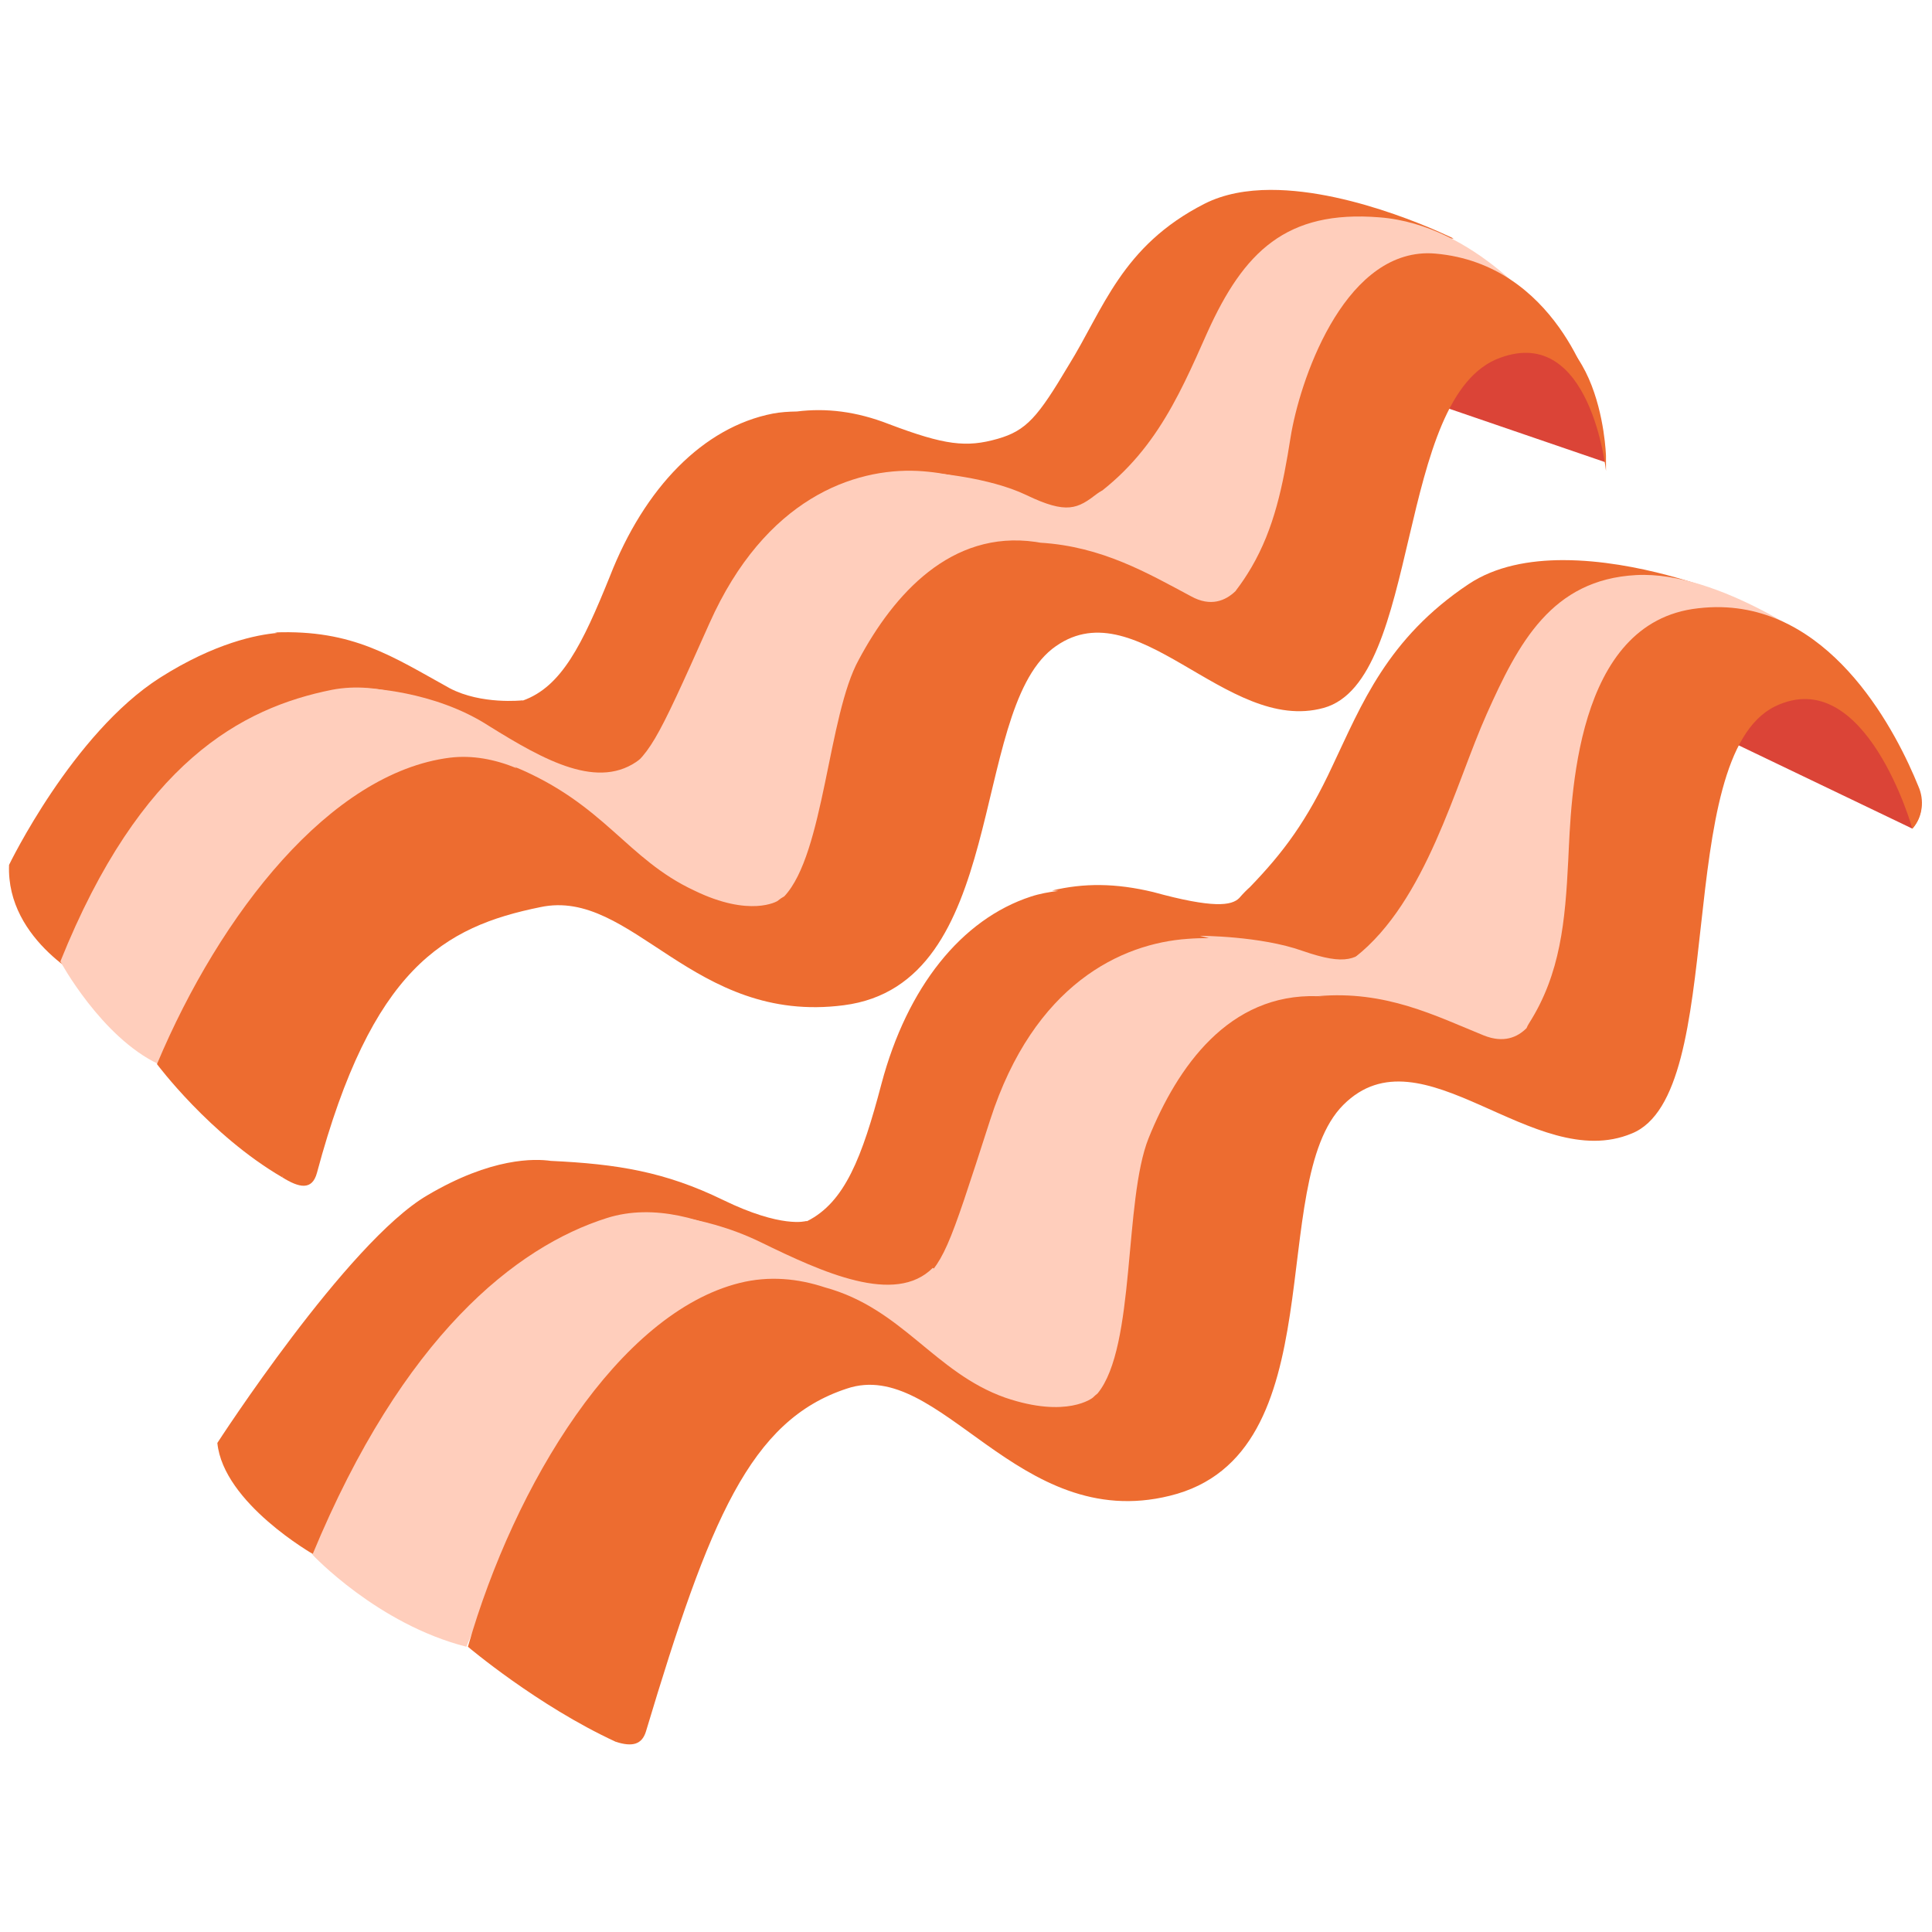
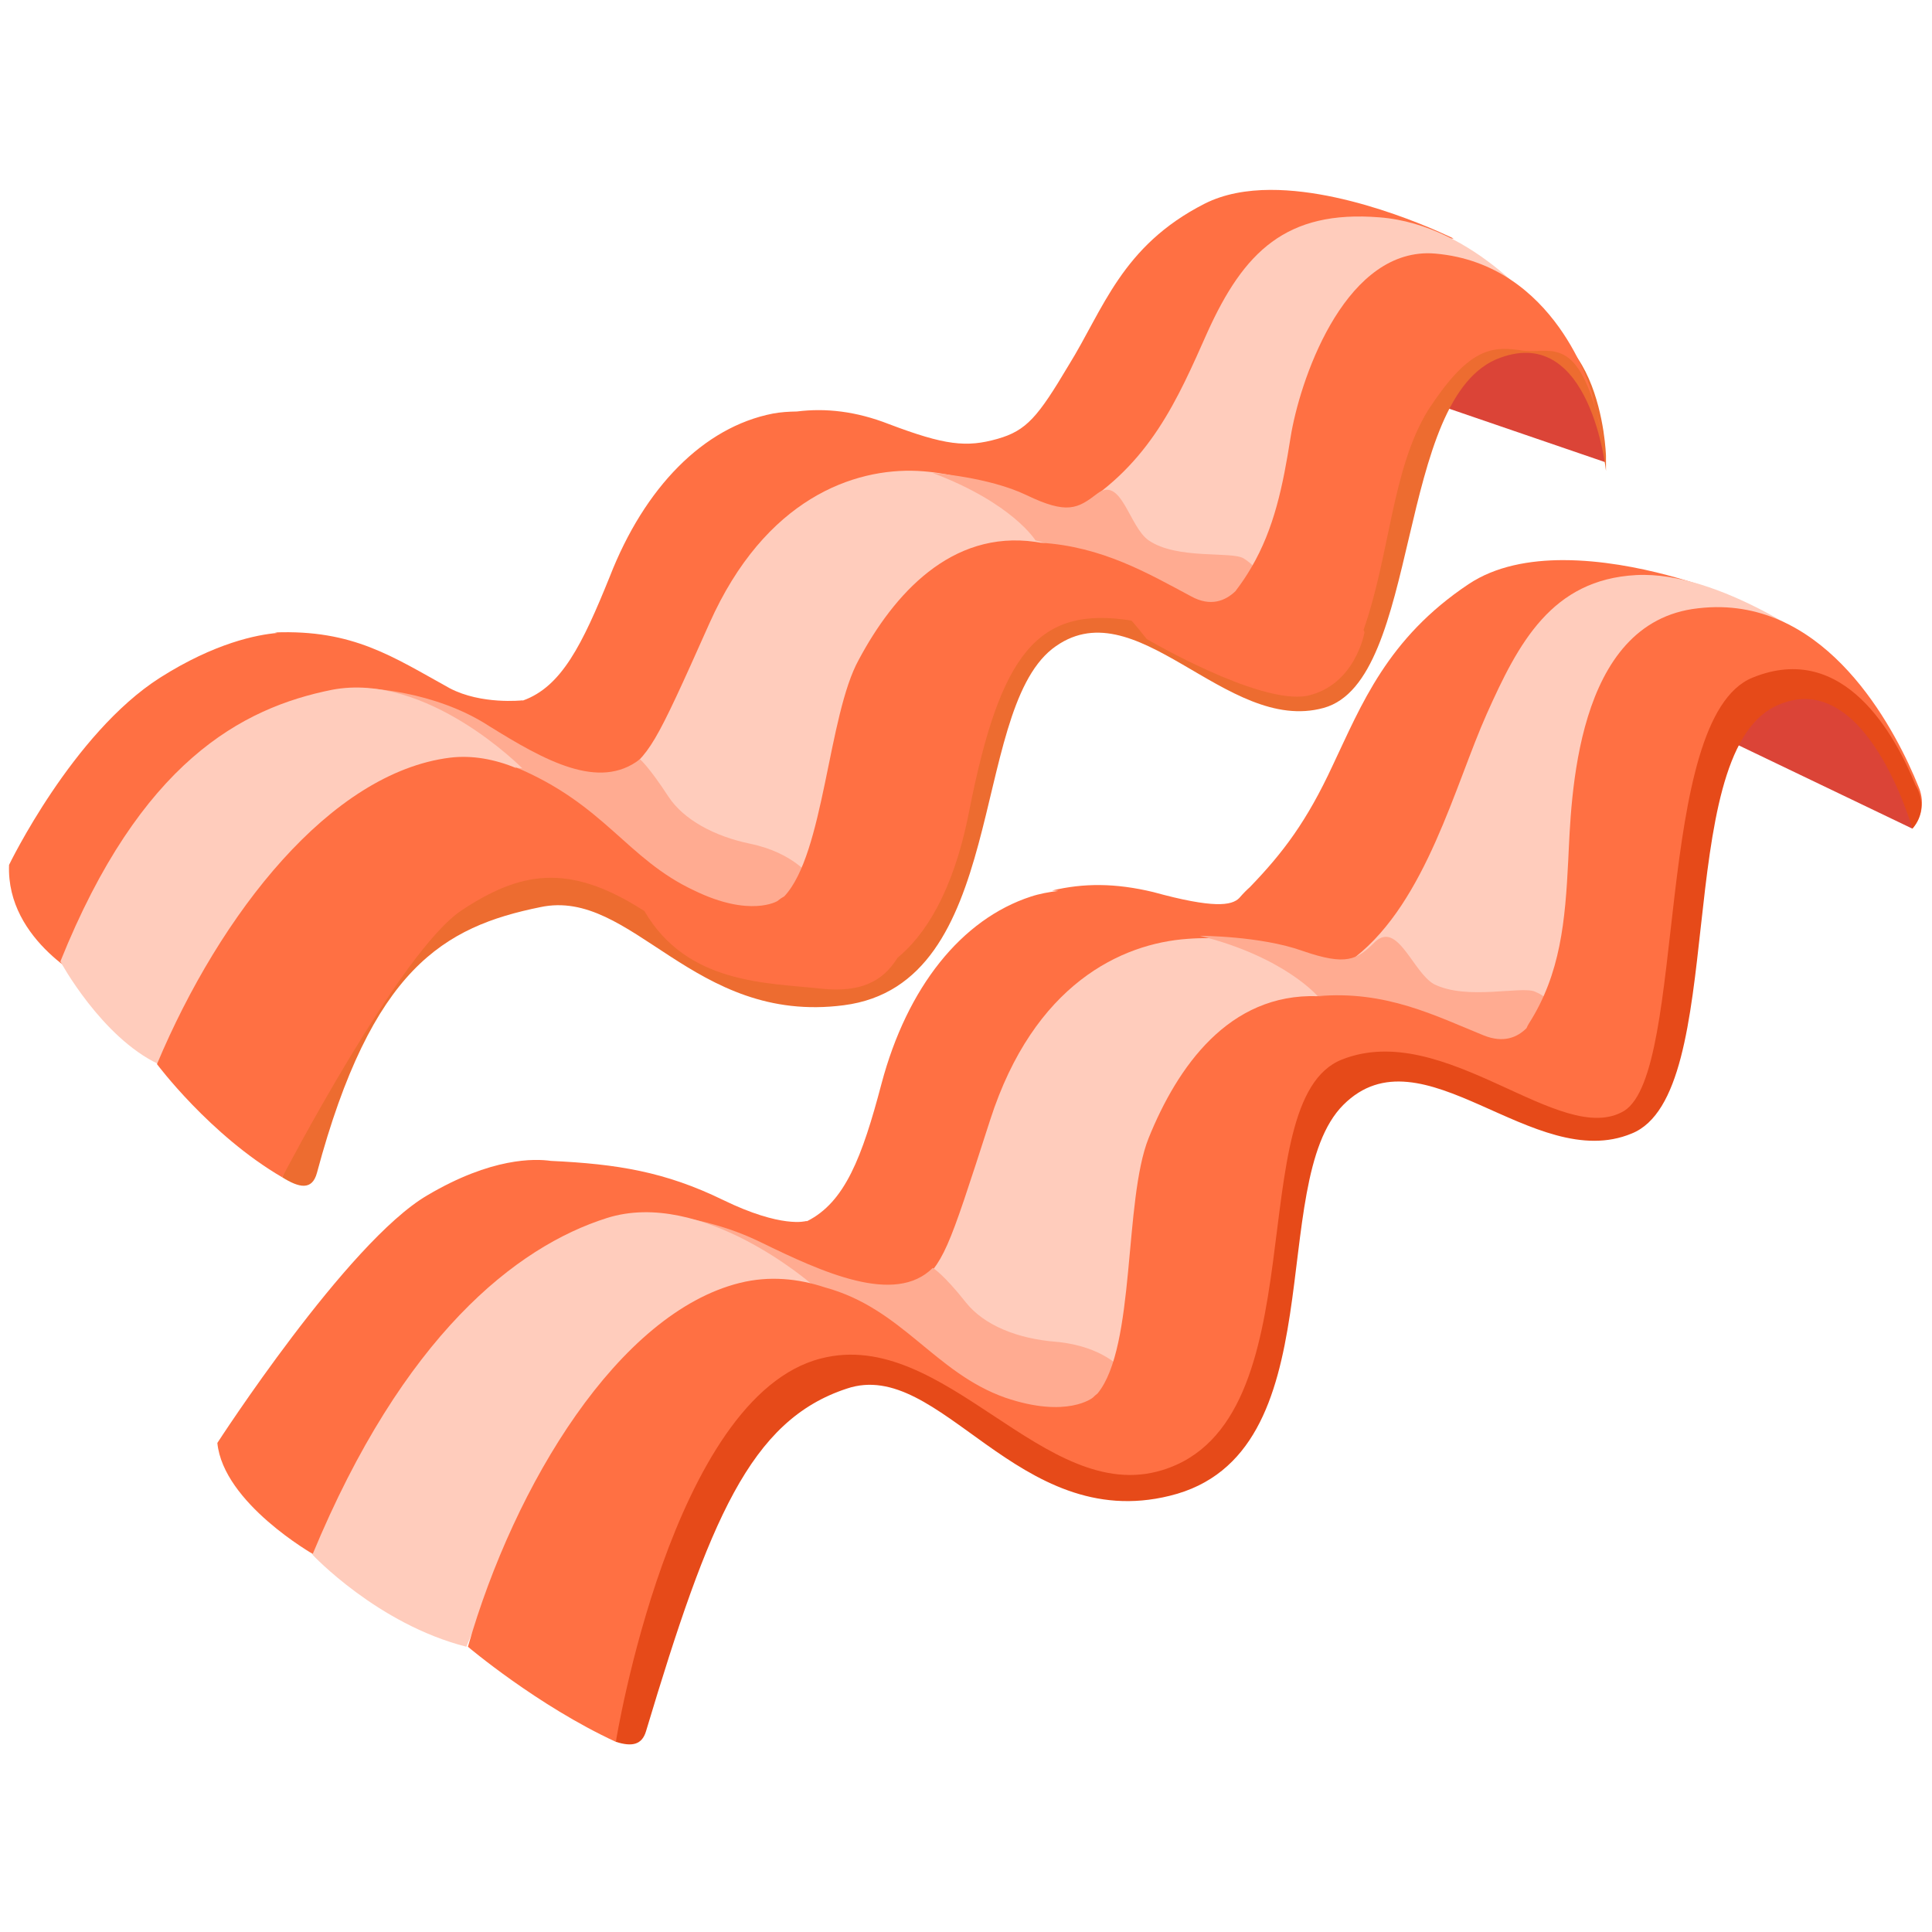
<svg xmlns="http://www.w3.org/2000/svg" x="0" y="0" viewBox="0 0 128 128" version="1.1" id="svg1197">
  <defs id="defs1201" />
-   <style id="style1133">.st0{fill:#ff7043}.st1{fill:#e64a19}.st2{fill:#ffccbc}.st3{fill:#ffab91}</style>
  <g id="g8067">
-     <path id="path1165-9" style="fill:#ed6c30" class="st0" d="m 103.605,37.109 c -2.265,-0.003 -4.523,0.402 -6.305,1.59 -5.4,3.6 -7.1,8 -9,12 -1.721,3.713 -3.285,5.789 -5.494,8.078 C 82.608,58.949 82.378,59.18 82.1,59.5 81.6,60 80.4,60.2 76.4,59.1 73.9,58.5 71.799,58.5 69.699,59 c 0,0 0.175,0.007 0.42,0.023 -0.627,0.077 -1.24,0.187 -1.818,0.377 -4.6,1.5 -8.2,6 -9.9,12.4 -1.285,4.882 -2.428,7.85 -4.928,9.105 -0.027,-0.002 -0.045,-0.004 -0.072,-0.006 0,0 -1.6,0.5 -5.5,-1.4 C 44.059,77.628 40.891,77.118 36.496,76.912 35.443,76.761 32.567,76.671 28.301,79.199 23.001,82.299 14.4,95.6 14.4,95.6 14.8,99.6 20.801,103 20.801,103 c 0,0 1.599,-4.899 9.199,-14.199 7.21,-8.823 14.783,-8.112 15.551,-8.016 0.05,0.039 0.099,0.076 0.148,0.115 0,0 9.102,4 12.602,5 2.333,0.648 3.108,-0.34 3.367,-1.117 L 62,84.9 c 0,0 5.799,-16.901 10.699,-19.201 3.54,-1.662 8.194,-2.48 10.523,-2.811 1.203,0.377 2.524,0.854 3.678,1.412 1.791,0.895 4.543,-0.695 5.242,-2.043 l 0.158,0.043 c 0,0 1.999,0.2 4.299,-4.9 C 98.9,52.3 99.901,44 103.801,42 c 3.9,-2.1 9.799,-2.9 9.799,-2.9 0,0 -5.011,-1.984 -9.994,-1.99 z M 36.92,76.986 c 0.088,0.014 0.148,0.022 0.254,0.041 C 37.148,77.024 37,77 37,77 c 0,0 -0.073,-0.012 -0.08,-0.014 z" />
-     <path class="st2" d="m 78.7,62.2 c -4.4,0.3 -10.2,3 -13.1,12 -2.9,9 -3,9.3 -5,11.2 0,0 3.6,7.2 13.8,5.4 0,0 2.1,-17.1 5.5,-20.7 4.8,-5.1 9.9,-4.3 12.3,-2.8 0,0 -5.8,-5.7 -13.5,-5.1 z" id="path1169-5" style="fill:#ffcebc" />
-     <path class="st3" d="m 42.4,80.4 c 0,0 3.9,-0.1 8,1.9 4.1,2 8.9,4.2 11.4,1.7 0,0 0.7,0.4 2.2,2.3 1.2,1.5 3.4,2.4 6,2.6 3.1,0.3 4.3,1.8 4.3,1.8 0,0 0.6,5.1 -6.8,2.8 -7.4,-2.3 -7.8,-5.5 -13.7,-8.4 -5.9,-2.9 -11.4,-4.7 -11.4,-4.7 z" id="path1173-5" style="fill:#ffcebc;fill-opacity:1" />
-     <path class="st2" d="m 53.8,85.1 c 0,0 -7.3,-6.4 -13.6,-4.4 -6,1.9 -13.5,7.8 -19.5,22.3 0,0 4.3,4.6 10.2,6.1 0,0 9.5,-23.9 22.9,-24 z" id="path1177-9" style="fill:#ffcebc" />
-     <path class="st2" d="m 120.9,43 c 0,0 -6.9,-5.2 -12.5,-4.9 -5.6,0.3 -7.8,4.5 -9.9,9.2 -2.1,4.7 -4,12.4 -8.7,16.1 0,0 5,3.4 9,4.3 3.9,0.9 5.2,-3.2 5.7,-8.7 0.5,-5.5 0.7,-11.9 3.6,-14.7 3.5,-3.5 5.7,-2.8 12.8,-1.3 z" id="path1181-1" style="fill:#ffcebc" />
-     <path class="st3" d="m 79.5,62 c 0,0 4,0 6.8,1 2.9,1 3.6,0.6 4.8,-0.6 1.5,-1.4 2.5,2 3.9,2.8 2.2,1.1 5.8,0.1 6.7,0.5 0.7,0.3 1.4,0.8 0.6,1.8 -0.8,1 0,2.9 -2.3,2 -5.8,-2.5 -12.7,-3.5 -12.7,-3.5 0,0 -2.2,-2.6 -7.8,-4 z" id="path1185-6" style="fill:#ffcebc;fill-opacity:1" />
-     <path id="path1179-0" style="fill:#ed6c30" class="st0" d="m 114.049,40.227 c -0.501,-0.013 -1.018,0.012 -1.549,0.074 -8.2,0.9 -8.4,12.699 -8.6,16.699 -0.2,4 -0.5,7.501 -2.6,10.801 -0.067,0.104 -0.12,0.209 -0.162,0.316 -0.609,0.612 -1.521,1.009 -2.838,0.482 -3.2,-1.3 -6.5,-3 -11,-2.6 0,0 0.189,-0.003 0.521,0.029 C 87.65,66.016 87.477,66.006 87.301,66 c -5.9,-0.2 -9.301,4.7 -11.201,9.4 -1.661,4.154 -0.842,13.821 -3.383,16.92 -0.104,0.081 -0.208,0.171 -0.316,0.279 0,0 -1.701,1.4 -5.801,0 C 61.905,90.937 59.792,86.693 54.648,85.291 52.886,84.709 50.974,84.507 49,85 c -8,2 -14.9,13.3 -18,24.1 0,0 4.601,3.901 9.801,6.301 0,0 6.199,-17.4 10.199,-20.6 3.686,-2.989 5.787,-5.577 11.834,-2.334 0.122,0.112 0.244,0.221 0.365,0.334 4.4,4 9.001,5.6 12.801,5.5 3.469,0 4.483,-1.581 5.088,-2.846 1.622,-1.694 3.252,-4.788 3.713,-10.455 1,-12.3 3.6,-15.3 12,-14.1 0,0 6.9,4.7 10.1,3.6 3.015,-1.036 3.362,-4.254 3.393,-4.627 1.273,-5.625 0.76,-14.384 2.906,-18.773 2.2,-4.5 3.701,-4.899 5.801,-4.799 2.1,0.3 1.499,-1.7 7.699,8.6 0.7,-0.8 0.8,-1.901 0.4,-2.801 -1.406,-3.469 -5.536,-11.684 -13.051,-11.873 z" />
+     <path id="path1165-9" style="fill: #ff7043" class="st0" d="m 103.605,37.109 c -2.265,-0.003 -4.523,0.402 -6.305,1.59 -5.4,3.6 -7.1,8 -9,12 -1.721,3.713 -3.285,5.789 -5.494,8.078 C 82.608,58.949 82.378,59.18 82.1,59.5 81.6,60 80.4,60.2 76.4,59.1 73.9,58.5 71.799,58.5 69.699,59 c 0,0 0.175,0.007 0.42,0.023 -0.627,0.077 -1.24,0.187 -1.818,0.377 -4.6,1.5 -8.2,6 -9.9,12.4 -1.285,4.882 -2.428,7.85 -4.928,9.105 -0.027,-0.002 -0.045,-0.004 -0.072,-0.006 0,0 -1.6,0.5 -5.5,-1.4 C 44.059,77.628 40.891,77.118 36.496,76.912 35.443,76.761 32.567,76.671 28.301,79.199 23.001,82.299 14.4,95.6 14.4,95.6 14.8,99.6 20.801,103 20.801,103 c 0,0 1.599,-4.899 9.199,-14.199 7.21,-8.823 14.783,-8.112 15.551,-8.016 0.05,0.039 0.099,0.076 0.148,0.115 0,0 9.102,4 12.602,5 2.333,0.648 3.108,-0.34 3.367,-1.117 L 62,84.9 c 0,0 5.799,-16.901 10.699,-19.201 3.54,-1.662 8.194,-2.48 10.523,-2.811 1.203,0.377 2.524,0.854 3.678,1.412 1.791,0.895 4.543,-0.695 5.242,-2.043 l 0.158,0.043 c 0,0 1.999,0.2 4.299,-4.9 C 98.9,52.3 99.901,44 103.801,42 c 3.9,-2.1 9.799,-2.9 9.799,-2.9 0,0 -5.011,-1.984 -9.994,-1.99 z M 36.92,76.986 c 0.088,0.014 0.148,0.022 0.254,0.041 C 37.148,77.024 37,77 37,77 c 0,0 -0.073,-0.012 -0.08,-0.014 z" />
+     <path class="st2" d="m 78.7,62.2 c -4.4,0.3 -10.2,3 -13.1,12 -2.9,9 -3,9.3 -5,11.2 0,0 3.6,7.2 13.8,5.4 0,0 2.1,-17.1 5.5,-20.7 4.8,-5.1 9.9,-4.3 12.3,-2.8 0,0 -5.8,-5.7 -13.5,-5.1 z" id="path1169-5" style="fill: #ffccbc" />
+     <path class="st3" d="m 42.4,80.4 c 0,0 3.9,-0.1 8,1.9 4.1,2 8.9,4.2 11.4,1.7 0,0 0.7,0.4 2.2,2.3 1.2,1.5 3.4,2.4 6,2.6 3.1,0.3 4.3,1.8 4.3,1.8 0,0 0.6,5.1 -6.8,2.8 -7.4,-2.3 -7.8,-5.5 -13.7,-8.4 -5.9,-2.9 -11.4,-4.7 -11.4,-4.7 z" id="path1173-5" style="fill: #ffab91; fill-opacity: 1" />
+     <path class="st2" d="m 53.8,85.1 c 0,0 -7.3,-6.4 -13.6,-4.4 -6,1.9 -13.5,7.8 -19.5,22.3 0,0 4.3,4.6 10.2,6.1 0,0 9.5,-23.9 22.9,-24 z" id="path1177-9" style="fill: #ffccbc" />
+     <path class="st2" d="m 120.9,43 c 0,0 -6.9,-5.2 -12.5,-4.9 -5.6,0.3 -7.8,4.5 -9.9,9.2 -2.1,4.7 -4,12.4 -8.7,16.1 0,0 5,3.4 9,4.3 3.9,0.9 5.2,-3.2 5.7,-8.7 0.5,-5.5 0.7,-11.9 3.6,-14.7 3.5,-3.5 5.7,-2.8 12.8,-1.3 z" id="path1181-1" style="fill: #ffccbc" />
+     <path class="st3" d="m 79.5,62 c 0,0 4,0 6.8,1 2.9,1 3.6,0.6 4.8,-0.6 1.5,-1.4 2.5,2 3.9,2.8 2.2,1.1 5.8,0.1 6.7,0.5 0.7,0.3 1.4,0.8 0.6,1.8 -0.8,1 0,2.9 -2.3,2 -5.8,-2.5 -12.7,-3.5 -12.7,-3.5 0,0 -2.2,-2.6 -7.8,-4 z" id="path1185-6" style="fill: #ffab91; fill-opacity: 1" />
+     <path id="path1179-0" style="fill: #ff7043" class="st0" d="m 114.049,40.227 c -0.501,-0.013 -1.018,0.012 -1.549,0.074 -8.2,0.9 -8.4,12.699 -8.6,16.699 -0.2,4 -0.5,7.501 -2.6,10.801 -0.067,0.104 -0.12,0.209 -0.162,0.316 -0.609,0.612 -1.521,1.009 -2.838,0.482 -3.2,-1.3 -6.5,-3 -11,-2.6 0,0 0.189,-0.003 0.521,0.029 C 87.65,66.016 87.477,66.006 87.301,66 c -5.9,-0.2 -9.301,4.7 -11.201,9.4 -1.661,4.154 -0.842,13.821 -3.383,16.92 -0.104,0.081 -0.208,0.171 -0.316,0.279 0,0 -1.701,1.4 -5.801,0 C 61.905,90.937 59.792,86.693 54.648,85.291 52.886,84.709 50.974,84.507 49,85 c -8,2 -14.9,13.3 -18,24.1 0,0 4.601,3.901 9.801,6.301 0,0 6.199,-17.4 10.199,-20.6 3.686,-2.989 5.787,-5.577 11.834,-2.334 0.122,0.112 0.244,0.221 0.365,0.334 4.4,4 9.001,5.6 12.801,5.5 3.469,0 4.483,-1.581 5.088,-2.846 1.622,-1.694 3.252,-4.788 3.713,-10.455 1,-12.3 3.6,-15.3 12,-14.1 0,0 6.9,4.7 10.1,3.6 3.015,-1.036 3.362,-4.254 3.393,-4.627 1.273,-5.625 0.76,-14.384 2.906,-18.773 2.2,-4.5 3.701,-4.899 5.801,-4.799 2.1,0.3 1.499,-1.7 7.699,8.6 0.7,-0.8 0.8,-1.901 0.4,-2.801 -1.406,-3.469 -5.536,-11.684 -13.051,-11.873 z" />
    <path d="m 126.7,54.9 -12.3,-5.9 c 0,0 2.2,-4.6 7.3,-2.4 3.4,1.5 5,8.3 5,8.3 z" id="path2225-3" style="fill:#db4437;fill-opacity:1" />
-     <path class="st1" d="m 126.7,54.9 c 0,0 -3.1,-11 -9.1,-8.1 -6.9,3.4 -3,25.7 -9.5,28.3 -6.5,2.7 -13.9,-7.1 -19.1,-1.9 -5.2,5.2 -0.4,23.2 -11.5,25.9 -10.1,2.5 -15.2,-9.2 -21.4,-7.1 -6.4,2.1 -9.1,8.7 -13.3,22.7 -0.266,0.887 -0.91,1.049 -1.999,0.7 0,0 3.699,-22.9 13.599,-25.4 8.2,-2.1 14.8,9.8 22.6,7.4 10.5,-3.2 5.1,-24.5 11.9,-27.2 6.8,-2.7 14.5,5.9 18.7,3.4 4.2,-2.6 1.9,-26 8.5,-28.7 6.1,-2.5 9.5,3.9 10.8,7.1 0.6,1 0.5,2.1 -0.2,2.9 z" id="path1183-8" style="fill:#ed6c30;fill-opacity:1" />
+     <path class="st1" d="m 126.7,54.9 c 0,0 -3.1,-11 -9.1,-8.1 -6.9,3.4 -3,25.7 -9.5,28.3 -6.5,2.7 -13.9,-7.1 -19.1,-1.9 -5.2,5.2 -0.4,23.2 -11.5,25.9 -10.1,2.5 -15.2,-9.2 -21.4,-7.1 -6.4,2.1 -9.1,8.7 -13.3,22.7 -0.266,0.887 -0.91,1.049 -1.999,0.7 0,0 3.699,-22.9 13.599,-25.4 8.2,-2.1 14.8,9.8 22.6,7.4 10.5,-3.2 5.1,-24.5 11.9,-27.2 6.8,-2.7 14.5,5.9 18.7,3.4 4.2,-2.6 1.9,-26 8.5,-28.7 6.1,-2.5 9.5,3.9 10.8,7.1 0.6,1 0.5,2.1 -0.2,2.9 z" id="path1183-8" style="fill: #e64a19; fill-opacity: 1" />
  </g>
  <g id="g4081" transform="translate(0,-2)">
-     <path id="path1135" class="st0" d="m 84.186,14.58 c -1.58,0.004 -3.094,0.264 -4.385,0.92 -5.5,2.8 -6.7,6.999 -9,10.699 -2.035,3.423 -2.788,4.33 -4.715,4.877 -2.062,0.585 -3.486,0.424 -7.186,-0.976 -2.188,-0.856 -4.194,-1.076 -6.105,-0.838 -0.544,0.008 -1.081,0.042 -1.596,0.139 -4.6,0.9 -8.499,4.899 -10.799,10.799 -1.823,4.515 -3.197,7.295 -5.752,8.211 -0.017,-0.003 -0.031,-0.007 -0.049,-0.01 0,0 -2.699,0.299 -4.799,-0.801 -3.8,-2.1 -6.402,-3.899 -11.602,-3.699 0,0 0.069,0.011 0.18,0.033 -1.353,0.118 -4.132,0.652 -7.779,2.967 C 4.8,50.6 0.6,59.301 0.6,59.301 0.4,64.401 6,67.1 6,67.1 c 0,0 2.1,-6.099 9.1,-13.199 C 23.3,45.7 27.199,48.5 27.199,48.5 c -0.039,-0.046 -0.081,-0.086 -0.121,-0.131 2.192,1.054 8.857,4.241 11.621,5.33 2.21,0.938 3.028,-0.007 3.328,-0.734 L 42.5,53.199 c 0,0 7.4,-15.499 12.4,-17.199 3.439,-1.169 7.682,-1.482 10.025,-1.566 1.139,0.503 2.395,1.11 3.475,1.766 1.717,0.994 4.496,-0.216 5.236,-1.418 l 0.264,0.119 c 0,0 1.899,0.399 4.699,-4.201 2.8,-4.6 4.2,-9.599 8.1,-11.199 3.9,-1.6 9.602,-1.699 9.602,-1.699 0,0 -6.471,-3.236 -12.115,-3.221 z" style="fill:#ed6c30" />
-     <path class="st2" d="M 60.8,33.2 C 56.6,33 50.7,35 47,43.3 c -3.7,8.3 -3.9,8.6 -6,10.2 0,0 2.7,7.3 12.6,6.7 0,0 3.8,-16.1 7.5,-19.2 5.2,-4.3 9.9,-3.1 12.1,-1.3 0,-0.1 -4.9,-6.1 -12.4,-6.5 z" id="path1139" style="fill:#ffcebc" />
+     <path id="path1135" class="st0" d="m 84.186,14.58 c -1.58,0.004 -3.094,0.264 -4.385,0.92 -5.5,2.8 -6.7,6.999 -9,10.699 -2.035,3.423 -2.788,4.33 -4.715,4.877 -2.062,0.585 -3.486,0.424 -7.186,-0.976 -2.188,-0.856 -4.194,-1.076 -6.105,-0.838 -0.544,0.008 -1.081,0.042 -1.596,0.139 -4.6,0.9 -8.499,4.899 -10.799,10.799 -1.823,4.515 -3.197,7.295 -5.752,8.211 -0.017,-0.003 -0.031,-0.007 -0.049,-0.01 0,0 -2.699,0.299 -4.799,-0.801 -3.8,-2.1 -6.402,-3.899 -11.602,-3.699 0,0 0.069,0.011 0.18,0.033 -1.353,0.118 -4.132,0.652 -7.779,2.967 C 4.8,50.6 0.6,59.301 0.6,59.301 0.4,64.401 6,67.1 6,67.1 c 0,0 2.1,-6.099 9.1,-13.199 C 23.3,45.7 27.199,48.5 27.199,48.5 c -0.039,-0.046 -0.081,-0.086 -0.121,-0.131 2.192,1.054 8.857,4.241 11.621,5.33 2.21,0.938 3.028,-0.007 3.328,-0.734 L 42.5,53.199 c 0,0 7.4,-15.499 12.4,-17.199 3.439,-1.169 7.682,-1.482 10.025,-1.566 1.139,0.503 2.395,1.11 3.475,1.766 1.717,0.994 4.496,-0.216 5.236,-1.418 l 0.264,0.119 c 0,0 1.899,0.399 4.699,-4.201 2.8,-4.6 4.2,-9.599 8.1,-11.199 3.9,-1.6 9.602,-1.699 9.602,-1.699 0,0 -6.471,-3.236 -12.115,-3.221 z" style="fill: #ff7043" />
+     <path class="st2" d="M 60.8,33.2 C 56.6,33 50.7,35 47,43.3 c -3.7,8.3 -3.9,8.6 -6,10.2 0,0 2.7,7.3 12.6,6.7 0,0 3.8,-16.1 7.5,-19.2 5.2,-4.3 9.9,-3.1 12.1,-1.3 0,-0.1 -4.9,-6.1 -12.4,-6.5 z" id="path1139" style="fill: #ffccbc" />
    <path style="fill:#db4437;fill-opacity:1" d="M 106.335,32.615 95.2,28.8 c 0,0 3,-5 6.5,-3.6 5.1,2 4.635,7.415 4.635,7.415 z" id="path3339" />
-     <path class="st3" d="m 24.2,47.6 c 0,0 4.5,0.1 8.2,2.5 3.7,2.3 7.3,4.3 10,2.2 0,0 0.6,0.5 1.9,2.5 1,1.5 3,2.6 5.4,3.1 2.9,0.6 4,2.2 4,2.2 0,0 0.1,4.9 -6.8,1.9 C 41.2,59.5 38.8,56.7 35.7,54 35,53.4 34.4,52.9 33.4,52.3 27.9,48.9 24.2,47.6 24.2,47.6 Z" id="path1143" style="fill:#ffcebc;fill-opacity:1" />
-     <path class="st2" d="m 34.6,52.9 c 0,0 -6.3,-6.4 -12.6,-5.2 -6,1.2 -12.7,4.8 -18,18 0,0 2.7,5 6.5,6.8 0,0.1 11.2,-20.9 24.1,-19.6 z" id="path1147" style="fill:#ffcebc" />
-     <path class="st2" d="m 102.3,22.9 c 0,0 -4.5,-6 -10.9,-6.5 -6.2,-0.5 -9,2.3 -11.4,7.6 -2,4.5 -3.8,8.7 -8.7,11.7 0,0 4.5,3.8 8.1,5 3.6,1.3 5.3,-2.5 6.4,-7.7 1,-5.2 1.5,-8.4 4.6,-10.8 3.8,-2.9 5.3,-1.6 11.9,0.7 z" id="path1151" style="fill:#ffcebc" />
+     <path class="st3" d="m 24.2,47.6 c 0,0 4.5,0.1 8.2,2.5 3.7,2.3 7.3,4.3 10,2.2 0,0 0.6,0.5 1.9,2.5 1,1.5 3,2.6 5.4,3.1 2.9,0.6 4,2.2 4,2.2 0,0 0.1,4.9 -6.8,1.9 C 41.2,59.5 38.8,56.7 35.7,54 35,53.4 34.4,52.9 33.4,52.3 27.9,48.9 24.2,47.6 24.2,47.6 Z" id="path1143" style="fill: #ffab91; fill-opacity: 1" />
+     <path class="st2" d="m 34.6,52.9 c 0,0 -6.3,-6.4 -12.6,-5.2 -6,1.2 -12.7,4.8 -18,18 0,0 2.7,5 6.5,6.8 0,0.1 11.2,-20.9 24.1,-19.6 z" id="path1147" style="fill: #ffccbc" />
+     <path class="st2" d="m 102.3,22.9 c 0,0 -4.5,-6 -10.9,-6.5 -6.2,-0.5 -9,2.3 -11.4,7.6 -2,4.5 -3.8,8.7 -8.7,11.7 0,0 4.5,3.8 8.1,5 3.6,1.3 5.3,-2.5 6.4,-7.7 1,-5.2 1.5,-8.4 4.6,-10.8 3.8,-2.9 5.3,-1.6 11.9,0.7 z" id="path1151" style="fill: #ffccbc" />
    <path style="fill:#ed6c30;fill-opacity:1" d="m 106.4,33.2 c 0,0 -1,-9.7 -7,-7.5 -7,2.5 -5.2,21.4 -11.7,23.2 -6.5,1.8 -12.5,-8.2 -18,-3.9 -5.5,4.4 -2.9,22.2 -13.8,23.6 -10,1.3 -14,-7.8 -20.1,-6.5 -6.4,1.3 -11.17,4.054 -14.8,17.6 -0.321,1.197 -1.188,0.994 -2.3,0.3 0,0 6.7,-19 16.4,-20.3 7.6,-1 11.9,8.8 20.5,7.2 C 66.1,65 63.2,44 69.9,42.2 c 6.7,-1.8 13.2,7.3 17.5,5.2 4.3,-2.1 4.3,-21.8 10.8,-23.7 7.9,-2.3 8.2,8.5 8.2,8.5 z" id="path1153" />
-     <path class="st3" d="m 61.788,33.334 c 0,0 3.712,0.266 6.213,1.466 2.7,1.3 3.4,0.9 4.7,-0.1 1.6,-1.2 2.1,2.2 3.4,3.1 1.9,1.3 5.5,0.7 6.3,1.2 0.6,0.4 1.3,0.9 0.4,1.8 -0.9,0.9 -0.3,2.8 -2.4,1.6 -5.3,-2.9 -11.8,-4.6 -11.8,-4.6 0,0 -1.512,-2.466 -6.812,-4.466 z" id="path1155" style="fill:#ffcebc;fill-opacity:1" />
-     <path id="path1149" class="st0" d="M 94.547,18.779 C 88.915,18.85 86.081,27.319 85.5,31 c -0.502,3.177 -1.076,6.003 -2.594,8.598 -0.002,8.82e-4 -0.004,0.001 -0.006,0.002 0,0 -0.01,0.024 -0.012,0.027 -0.293,0.499 -0.618,0.99 -0.988,1.473 -0.014,0.018 -0.024,0.038 -0.037,0.057 -0.662,0.638 -1.644,1.077 -2.963,0.344 -2.859,-1.525 -5.879,-3.295 -9.965,-3.545 -0.111,-0.019 -0.222,-0.039 -0.336,-0.055 -5.6,-0.8 -9.399,3.499 -11.699,7.799 -2.047,3.684 -2.285,12.859 -4.938,15.684 -0.148,0.081 -0.302,0.183 -0.463,0.316 0,0 -1.8,1.101 -5.5,-0.699 -4.5,-2.1 -5.9,-5.699 -11.9,-8.199 0,0 0.08,0.058 0.127,0.092 C 32.789,52.305 31.299,52.017 29.801,52.199 21.901,53.199 14.6,62.5 10.4,72.5 c 0,0 3.499,4.7 8.299,7.5 0,0 7.8,-14.999 11.9,-17.699 3.8,-2.5 7,-3.2 12,0 l 0.09,0.051 c 2.822,4.843 8.05,4.753 11.711,5.148 3.161,0.342 4.35,-0.921 5.066,-2.045 1.755,-1.449 3.67,-4.248 4.732,-9.654 2.069,-10.523 4.545,-13.684 10.77,-12.686 0.331,0.384 0.666,0.785 1.006,1.225 0,0 7.425,4.36 10.625,3.76 3.2,-0.7 3.801,-4.199 3.801,-4.199 0,0 -0.008,-0.068 -0.061,-0.168 1.76,-5.032 1.866,-10.607 4.26,-14.533 2.6,-4 4.1,-4.3 6.1,-4 1.783,0.357 3.559,-1.198 5.057,4.049 l -0.299,-1.236 c 0,0 -2.357,-8.511 -10.357,-9.211 C 94.912,18.785 94.729,18.777 94.547,18.779 Z m 11.209,10.469 0.535,2.221 c -0.174,-0.859 -0.352,-1.581 -0.535,-2.221 z" style="fill:#ed6c30" />
+     <path class="st3" d="m 61.788,33.334 c 0,0 3.712,0.266 6.213,1.466 2.7,1.3 3.4,0.9 4.7,-0.1 1.6,-1.2 2.1,2.2 3.4,3.1 1.9,1.3 5.5,0.7 6.3,1.2 0.6,0.4 1.3,0.9 0.4,1.8 -0.9,0.9 -0.3,2.8 -2.4,1.6 -5.3,-2.9 -11.8,-4.6 -11.8,-4.6 0,0 -1.512,-2.466 -6.812,-4.466 z" id="path1155" style="fill: #ffab91; fill-opacity: 1" />
+     <path id="path1149" class="st0" d="M 94.547,18.779 C 88.915,18.85 86.081,27.319 85.5,31 c -0.502,3.177 -1.076,6.003 -2.594,8.598 -0.002,8.82e-4 -0.004,0.001 -0.006,0.002 0,0 -0.01,0.024 -0.012,0.027 -0.293,0.499 -0.618,0.99 -0.988,1.473 -0.014,0.018 -0.024,0.038 -0.037,0.057 -0.662,0.638 -1.644,1.077 -2.963,0.344 -2.859,-1.525 -5.879,-3.295 -9.965,-3.545 -0.111,-0.019 -0.222,-0.039 -0.336,-0.055 -5.6,-0.8 -9.399,3.499 -11.699,7.799 -2.047,3.684 -2.285,12.859 -4.938,15.684 -0.148,0.081 -0.302,0.183 -0.463,0.316 0,0 -1.8,1.101 -5.5,-0.699 -4.5,-2.1 -5.9,-5.699 -11.9,-8.199 0,0 0.08,0.058 0.127,0.092 C 32.789,52.305 31.299,52.017 29.801,52.199 21.901,53.199 14.6,62.5 10.4,72.5 c 0,0 3.499,4.7 8.299,7.5 0,0 7.8,-14.999 11.9,-17.699 3.8,-2.5 7,-3.2 12,0 l 0.09,0.051 c 2.822,4.843 8.05,4.753 11.711,5.148 3.161,0.342 4.35,-0.921 5.066,-2.045 1.755,-1.449 3.67,-4.248 4.732,-9.654 2.069,-10.523 4.545,-13.684 10.77,-12.686 0.331,0.384 0.666,0.785 1.006,1.225 0,0 7.425,4.36 10.625,3.76 3.2,-0.7 3.801,-4.199 3.801,-4.199 0,0 -0.008,-0.068 -0.061,-0.168 1.76,-5.032 1.866,-10.607 4.26,-14.533 2.6,-4 4.1,-4.3 6.1,-4 1.783,0.357 3.559,-1.198 5.057,4.049 l -0.299,-1.236 c 0,0 -2.357,-8.511 -10.357,-9.211 C 94.912,18.785 94.729,18.777 94.547,18.779 Z m 11.209,10.469 0.535,2.221 c -0.174,-0.859 -0.352,-1.581 -0.535,-2.221 z" style="fill: #ff7043" />
  </g>
</svg>
